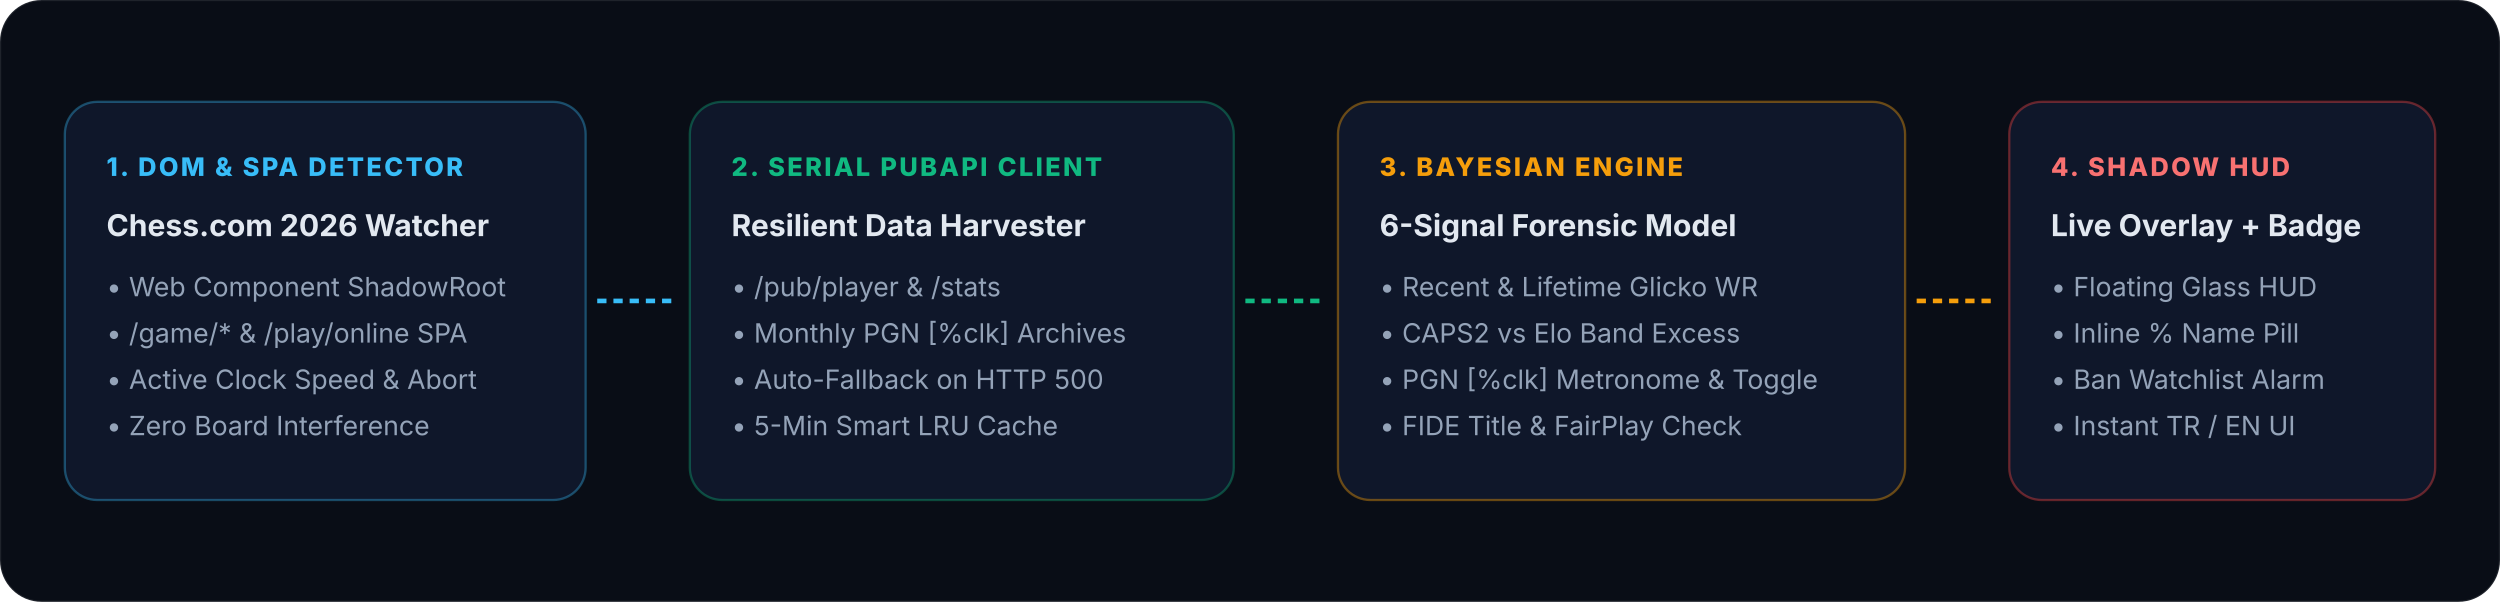
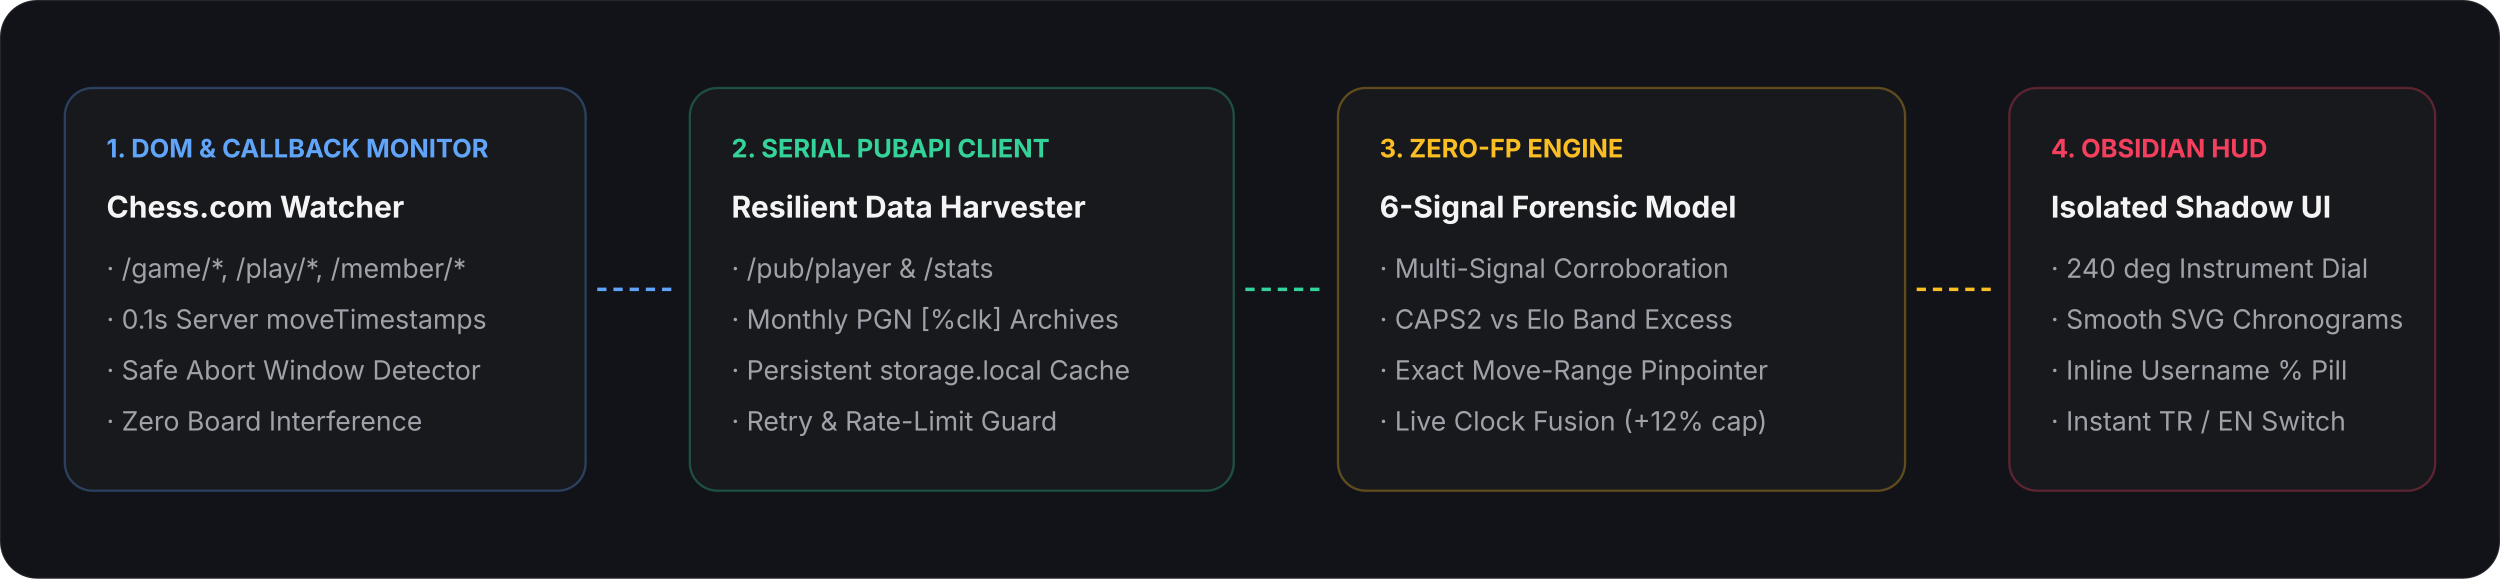
- <svg xmlns="http://www.w3.org/2000/svg" viewBox="0 0 1080 260" width="1080" height="260">
-   <rect width="1080" height="260" rx="18" fill="#090d16" stroke="rgba(255,255,255,0.09)" />
+ <svg xmlns="http://www.w3.org/2000/svg" viewBox="0 0 1080 250" width="1080" height="250">
+   <rect width="1080" height="250" rx="16" fill="#121318" stroke="rgba(255,255,255,0.08)" />
  <g font-family="Inter, system-ui, sans-serif">
-     <rect x="28" y="44" width="225" height="172" rx="14" fill="#0f172a" stroke="rgba(56,189,248,0.35)" />
-     <text x="46" y="76" fill="#38bdf8" font-size="11" font-weight="800" letter-spacing="1">1. DOM &amp; SPA DETECTOR</text>
-     <text x="46" y="102" fill="#e2e8f0" font-size="13" font-weight="700">Chess.com 2026 Watcher</text>
-     <text x="46" y="128" fill="#94a3b8" font-size="11.5">• Web Component ShadowRoot</text>
-     <text x="46" y="148" fill="#94a3b8" font-size="11.5">• /game/* &amp; /play/online SPA</text>
-     <text x="46" y="168" fill="#94a3b8" font-size="11.5">• Active Clock Speed &amp; Abort</text>
-     <text x="46" y="188" fill="#94a3b8" font-size="11.5">• Zero Board Interference</text>
-     <path d="M258 130 L292 130" stroke="#38bdf8" stroke-width="2" stroke-dasharray="4 3" />
-     <rect x="298" y="44" width="235" height="172" rx="14" fill="#0f172a" stroke="rgba(16,185,129,0.35)" />
-     <text x="316" y="76" fill="#10b981" font-size="11" font-weight="800" letter-spacing="1">2. SERIAL PUBAPI CLIENT</text>
-     <text x="316" y="102" fill="#e2e8f0" font-size="13" font-weight="700">Resilient Data Harvester</text>
-     <text x="316" y="128" fill="#94a3b8" font-size="11.5">• /pub/player &amp; /stats</text>
-     <text x="316" y="148" fill="#94a3b8" font-size="11.5">• Monthly PGN [%clk] Archives</text>
-     <text x="316" y="168" fill="#94a3b8" font-size="11.5">• Auto-Fallback on HTTP 500</text>
-     <text x="316" y="188" fill="#94a3b8" font-size="11.5">• 5-Min Smart LRU Cache</text>
-     <path d="M538 130 L572 130" stroke="#10b981" stroke-width="2" stroke-dasharray="4 3" />
-     <rect x="578" y="44" width="245" height="172" rx="14" fill="#0f172a" stroke="rgba(245,158,11,0.4)" />
-     <text x="596" y="76" fill="#f59e0b" font-size="11" font-weight="800" letter-spacing="1">3. BAYESIAN ENGINE</text>
-     <text x="596" y="102" fill="#e2e8f0" font-size="13" font-weight="700">6-Signal Forensic Model</text>
-     <text x="596" y="128" fill="#94a3b8" font-size="11.5">• Recent &amp; Lifetime Glicko WR</text>
-     <text x="596" y="148" fill="#94a3b8" font-size="11.5">• CAPS2 vs Elo Band Excess</text>
-     <text x="596" y="168" fill="#94a3b8" font-size="11.5">• PGN [%clk] Metronome &amp; Toggle</text>
-     <text x="596" y="188" fill="#94a3b8" font-size="11.5">• FIDE Title &amp; FairPlay Check</text>
-     <path d="M828 130 L862 130" stroke="#f59e0b" stroke-width="2" stroke-dasharray="4 3" />
-     <rect x="868" y="44" width="184" height="172" rx="14" fill="#0f172a" stroke="rgba(239,68,68,0.4)" />
-     <text x="886" y="76" fill="#f87171" font-size="11" font-weight="800" letter-spacing="1">4. SHADOW HUD</text>
-     <text x="886" y="102" fill="#e2e8f0" font-size="13" font-weight="700">Live Overlay + Badge</text>
-     <text x="886" y="128" fill="#94a3b8" font-size="11.5">• Floating Glass HUD</text>
-     <text x="886" y="148" fill="#94a3b8" font-size="11.5">• Inline % Name Pill</text>
-     <text x="886" y="168" fill="#94a3b8" font-size="11.5">• Ban Watchlist Alarm</text>
-     <text x="886" y="188" fill="#94a3b8" font-size="11.5">• Instant TR / EN UI</text>
+     <rect x="28" y="38" width="225" height="174" rx="12" fill="rgba(255,255,255,0.025)" stroke="rgba(96,165,250,0.3)" />
+     <text x="46" y="68" fill="#60a5fa" font-size="11" font-weight="700">1. DOM &amp; CALLBACK MONITOR</text>
+     <text x="46" y="94" fill="#f4f4f5" font-size="13" font-weight="650">Chess.com Watcher</text>
+     <text x="46" y="120" fill="#a1a1aa" font-size="11.5">· /game/*, /play/*, /member/*</text>
+     <text x="46" y="142" fill="#a1a1aa" font-size="11.5">· 0.1s Server moveTimestamps</text>
+     <text x="46" y="164" fill="#a1a1aa" font-size="11.5">· Safe Abort Window Detector</text>
+     <text x="46" y="186" fill="#a1a1aa" font-size="11.5">· Zero Board Interference</text>
+     <path d="M258 125 L292 125" stroke="#60a5fa" stroke-width="1.5" stroke-dasharray="4 3" />
+     <rect x="298" y="38" width="235" height="174" rx="12" fill="rgba(255,255,255,0.025)" stroke="rgba(52,211,153,0.3)" />
+     <text x="316" y="68" fill="#34d399" font-size="11" font-weight="700">2. SERIAL PUBAPI CLIENT</text>
+     <text x="316" y="94" fill="#f4f4f5" font-size="13" font-weight="650">Resilient Data Harvester</text>
+     <text x="316" y="120" fill="#a1a1aa" font-size="11.5">· /pub/player &amp; /stats</text>
+     <text x="316" y="142" fill="#a1a1aa" font-size="11.5">· Monthly PGN [%clk] Archives</text>
+     <text x="316" y="164" fill="#a1a1aa" font-size="11.5">· Persistent storage.local Cache</text>
+     <text x="316" y="186" fill="#a1a1aa" font-size="11.5">· Retry &amp; Rate-Limit Guard</text>
+     <path d="M538 125 L572 125" stroke="#34d399" stroke-width="1.5" stroke-dasharray="4 3" />
+     <rect x="578" y="38" width="245" height="174" rx="12" fill="rgba(255,255,255,0.025)" stroke="rgba(251,191,36,0.32)" />
+     <text x="596" y="68" fill="#fbbf24" font-size="11" font-weight="700">3. ZERO-FP ENGINE</text>
+     <text x="596" y="94" fill="#f4f4f5" font-size="13" font-weight="650">6-Signal Forensic Model</text>
+     <text x="596" y="120" fill="#a1a1aa" font-size="11.5">· Multi-Signal Corroboration</text>
+     <text x="596" y="142" fill="#a1a1aa" font-size="11.5">· CAPS2 vs Elo Band Excess</text>
+     <text x="596" y="164" fill="#a1a1aa" font-size="11.5">· Exact Move-Range Pinpointer</text>
+     <text x="596" y="186" fill="#a1a1aa" font-size="11.5">· Live Clock Fusion (+12% cap)</text>
+     <path d="M828 125 L862 125" stroke="#fbbf24" stroke-width="1.5" stroke-dasharray="4 3" />
+     <rect x="868" y="38" width="184" height="174" rx="12" fill="rgba(255,255,255,0.025)" stroke="rgba(244,63,94,0.32)" />
+     <text x="886" y="68" fill="#f43f5e" font-size="11" font-weight="700">4. OBSIDIAN HUD</text>
+     <text x="886" y="94" fill="#f4f4f5" font-size="13" font-weight="650">Isolated Shadow UI</text>
+     <text x="886" y="120" fill="#a1a1aa" font-size="11.5">· 240 deg Instrument Dial</text>
+     <text x="886" y="142" fill="#a1a1aa" font-size="11.5">· Smooth SVG Chronograms</text>
+     <text x="886" y="164" fill="#a1a1aa" font-size="11.5">· Inline Username % Pill</text>
+     <text x="886" y="186" fill="#a1a1aa" font-size="11.5">· Instant TR / EN Switch</text>
  </g>
</svg>
